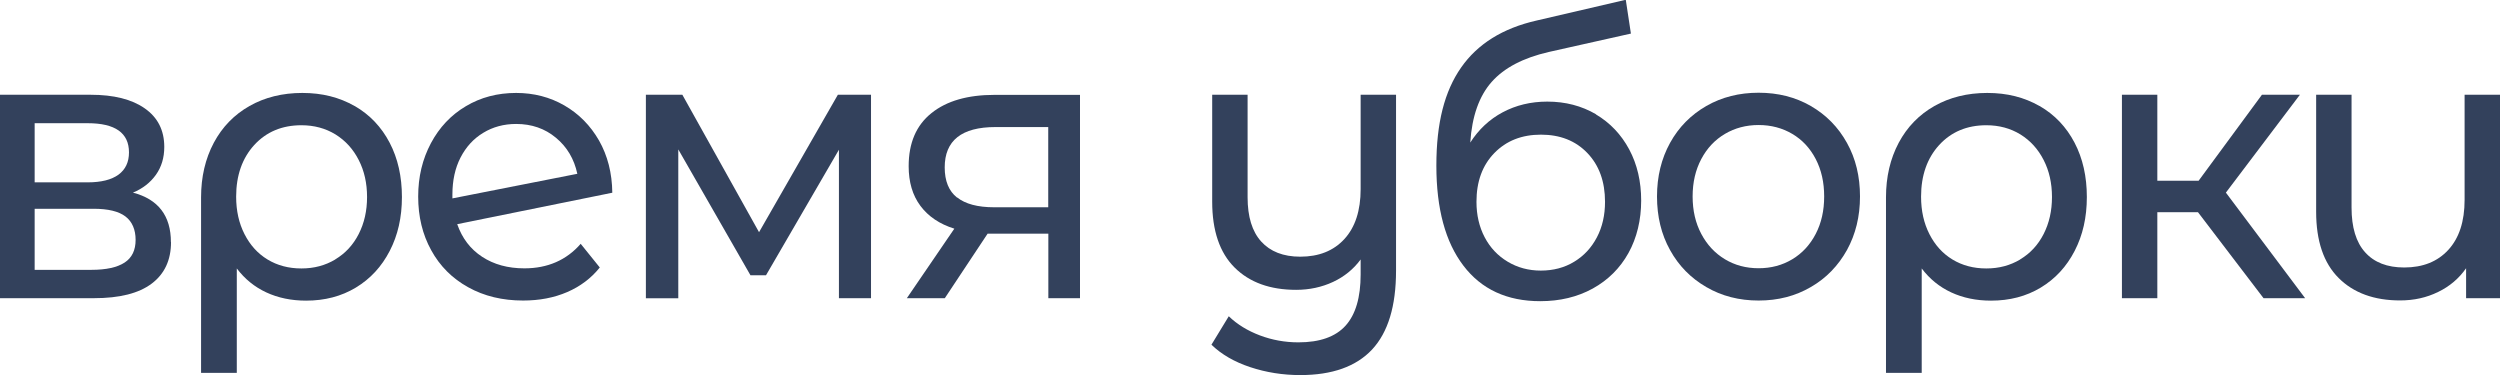
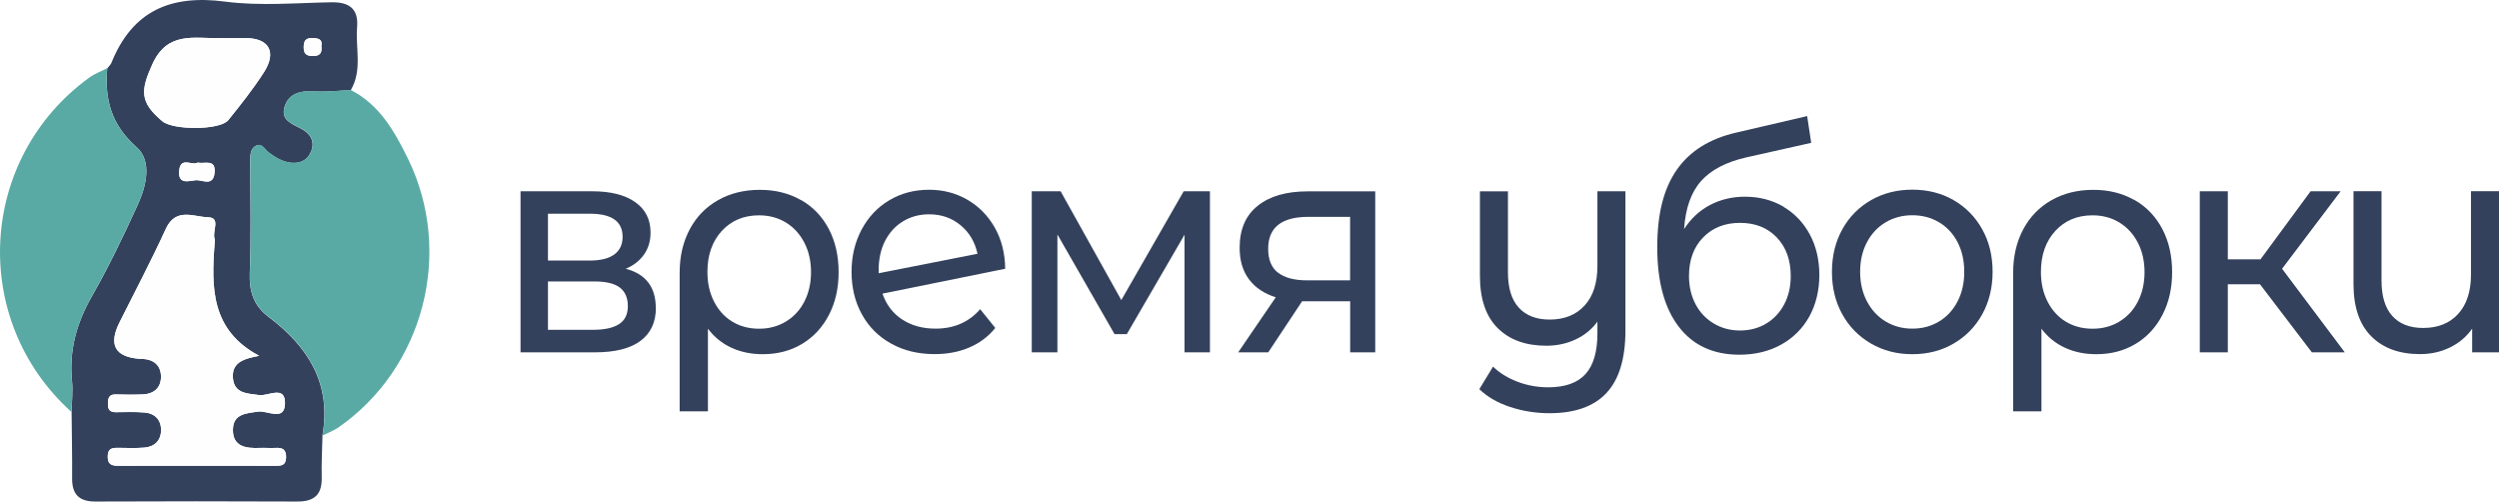
- <svg xmlns="http://www.w3.org/2000/svg" viewBox="0 0 233.75 35.06">
+ <svg xmlns="http://www.w3.org/2000/svg" viewBox="0 0 295.25 59.23">
  <defs>
-     <style>.d{fill:#33415c;}</style>
+     <style>.d{fill:#33415c;}.e{fill:#59aaa4;}.f{fill:#fefefe;}</style>
  </defs>
  <g id="a" />
  <g id="b">
    <g id="c">
      <g>
-         <path class="d" d="M15.99,22.64c0,1.67-.6,2.97-1.81,3.88-1.21,.91-3,1.36-5.39,1.36H0V8.86H8.47c2.16,0,3.85,.42,5.06,1.27,1.22,.85,1.83,2.05,1.83,3.61,0,1-.26,1.87-.78,2.6-.52,.73-1.23,1.29-2.15,1.67,2.37,.62,3.55,2.17,3.55,4.63ZM3.24,17.05h4.96c1.26,0,2.22-.24,2.88-.72,.65-.48,.98-1.17,.98-2.08,0-1.82-1.29-2.73-3.86-2.73H3.24v5.53Zm8.41,7.5c.69-.45,1.03-1.16,1.03-2.12s-.32-1.71-.95-2.19c-.63-.48-1.62-.72-2.98-.72H3.24v5.71h5.31c1.38,0,2.41-.23,3.1-.68Z" />
-         <path class="d" d="M33.16,9.91c1.41,.81,2.5,1.96,3.27,3.43,.77,1.47,1.15,3.17,1.15,5.08s-.38,3.57-1.14,5.04c-.76,1.47-1.81,2.61-3.17,3.43s-2.91,1.22-4.65,1.22c-1.38,0-2.62-.26-3.72-.77-1.1-.51-2.02-1.26-2.76-2.24v9.76h-3.34V18.45c0-1.91,.4-3.61,1.19-5.1,.79-1.48,1.91-2.63,3.34-3.44,1.43-.81,3.08-1.22,4.94-1.22s3.46,.41,4.88,1.22Zm-1.81,14.34c.94-.56,1.67-1.35,2.19-2.37,.52-1.02,.78-2.17,.78-3.46s-.26-2.45-.78-3.46c-.52-1.02-1.24-1.81-2.17-2.39-.93-.57-1.99-.86-3.19-.86-1.81,0-3.28,.62-4.41,1.85-1.12,1.23-1.69,2.84-1.69,4.83,0,1.32,.26,2.48,.78,3.5,.52,1.02,1.23,1.81,2.15,2.37,.92,.56,1.98,.84,3.17,.84s2.23-.28,3.17-.84Z" />
-         <path class="d" d="M54.29,22.79l1.79,2.22c-.8,1-1.82,1.77-3.05,2.3-1.23,.53-2.6,.79-4.12,.79-1.93,0-3.64-.41-5.13-1.24-1.49-.82-2.65-1.98-3.46-3.46-.82-1.48-1.22-3.16-1.22-5.02s.4-3.5,1.19-4.99c.79-1.48,1.88-2.64,3.27-3.46,1.39-.83,2.96-1.24,4.7-1.24,1.65,0,3.16,.39,4.51,1.17,1.35,.78,2.43,1.87,3.24,3.28,.8,1.41,1.22,3.04,1.24,4.88l-14.5,2.94c.46,1.32,1.23,2.33,2.33,3.05s2.41,1.08,3.95,1.08c2.18,0,3.94-.77,5.27-2.3Zm-9.11-10.37c-.91,.55-1.61,1.32-2.12,2.31-.51,.99-.76,2.15-.76,3.46v.36l11.68-2.3c-.3-1.39-.96-2.51-2-3.37-1.03-.86-2.27-1.29-3.72-1.29-1.15,0-2.18,.28-3.08,.83Z" />
-         <path class="d" d="M81.44,8.86V27.88h-3V14l-6.82,11.74h-1.45l-6.75-11.77v13.92h-3.03V8.86h3.41l7.17,12.85,7.37-12.85h3.1Z" />
-         <path class="d" d="M100.98,8.86V27.88h-2.96v-6.03h-5.68l-4,6.03h-3.55l4.44-6.5c-1.38-.43-2.43-1.14-3.17-2.13-.74-.99-1.1-2.23-1.1-3.71,0-2.18,.71-3.83,2.14-4.97,1.42-1.14,3.39-1.7,5.89-1.7h7.99Zm-11.49,9.6c.77,.61,1.92,.92,3.46,.92h5.06v-7.5h-4.93c-3.17,0-4.75,1.26-4.75,3.77,0,1.27,.38,2.21,1.15,2.82Z" />
-         <path class="d" d="M130.53,8.86V25.3c0,3.33-.75,5.78-2.24,7.38-1.49,1.59-3.73,2.39-6.72,2.39-1.63,0-3.19-.25-4.67-.74s-2.69-1.19-3.63-2.1l1.62-2.66c.8,.77,1.77,1.36,2.91,1.79,1.14,.43,2.34,.65,3.6,.65,2,0,3.47-.52,4.41-1.56,.94-1.04,1.41-2.64,1.41-4.79v-1.4c-.67,.91-1.53,1.61-2.58,2.1s-2.21,.74-3.45,.74c-2.43,0-4.35-.69-5.75-2.08-1.4-1.39-2.1-3.45-2.1-6.17V8.86h3.31v9.58c0,1.82,.42,3.2,1.27,4.14s2.07,1.42,3.65,1.42c1.75,0,3.12-.55,4.13-1.65,1.01-1.1,1.52-2.66,1.52-4.67V8.86h3.31Z" />
-         <path class="d" d="M149.21,10.69c1.33,.79,2.37,1.88,3.12,3.28,.75,1.4,1.12,3,1.12,4.79s-.4,3.48-1.19,4.9c-.79,1.42-1.91,2.53-3.34,3.32-1.44,.79-3.07,1.18-4.91,1.18-3.1,0-5.5-1.11-7.18-3.32-1.69-2.21-2.53-5.33-2.53-9.35s.77-6.96,2.31-9.17c1.54-2.21,3.89-3.68,7.06-4.4l8.34-1.94,.48,3.16-7.68,1.72c-2.39,.55-4.17,1.48-5.34,2.8-1.17,1.32-1.84,3.21-2,5.67,.78-1.22,1.79-2.17,3.03-2.83s2.63-1,4.17-1c1.7,0,3.21,.4,4.55,1.18Zm-2.02,13.78c.91-.55,1.61-1.31,2.12-2.28s.76-2.08,.76-3.32c0-1.89-.55-3.41-1.65-4.56-1.1-1.15-2.55-1.72-4.34-1.72s-3.24,.57-4.36,1.72c-1.12,1.15-1.67,2.67-1.67,4.56,0,1.24,.26,2.35,.77,3.32s1.23,1.73,2.15,2.28c.92,.55,1.95,.83,3.1,.83s2.21-.27,3.12-.83Z" />
-         <path class="d" d="M159.54,26.84c-1.45-.84-2.58-1.99-3.39-3.46-.82-1.47-1.22-3.14-1.22-5.01s.41-3.54,1.22-5.01c.81-1.47,1.95-2.62,3.39-3.45,1.45-.83,3.08-1.24,4.89-1.24s3.44,.41,4.88,1.24c1.43,.83,2.56,1.97,3.38,3.45,.82,1.47,1.22,3.14,1.22,5.01s-.41,3.54-1.22,5.01c-.82,1.47-1.94,2.63-3.38,3.46-1.44,.84-3.06,1.26-4.88,1.26s-3.45-.42-4.89-1.26Zm8.04-2.6c.93-.56,1.66-1.35,2.19-2.37,.53-1.02,.79-2.18,.79-3.5s-.26-2.48-.79-3.5-1.26-1.8-2.19-2.35c-.93-.55-1.98-.83-3.15-.83s-2.22,.28-3.15,.83c-.93,.55-1.67,1.33-2.21,2.35s-.81,2.18-.81,3.5,.27,2.48,.81,3.5c.54,1.02,1.28,1.81,2.21,2.37,.93,.56,1.98,.84,3.15,.84s2.22-.28,3.15-.84Z" />
-         <path class="d" d="M190.7,9.91c1.41,.81,2.5,1.96,3.27,3.43,.77,1.47,1.15,3.17,1.15,5.08s-.38,3.57-1.14,5.04c-.76,1.47-1.81,2.61-3.17,3.43s-2.91,1.22-4.65,1.22c-1.38,0-2.62-.26-3.72-.77-1.1-.51-2.02-1.26-2.76-2.24v9.76h-3.34V18.45c0-1.91,.4-3.61,1.19-5.1,.79-1.48,1.91-2.63,3.34-3.44,1.43-.81,3.08-1.22,4.94-1.22s3.46,.41,4.88,1.22Zm-1.81,14.34c.94-.56,1.67-1.35,2.19-2.37,.52-1.02,.78-2.17,.78-3.46s-.26-2.45-.78-3.46c-.52-1.02-1.24-1.81-2.17-2.39-.93-.57-1.99-.86-3.19-.86-1.81,0-3.28,.62-4.41,1.85-1.12,1.23-1.69,2.84-1.69,4.83,0,1.32,.26,2.48,.78,3.5,.52,1.02,1.23,1.81,2.15,2.37,.92,.56,1.98,.84,3.17,.84s2.23-.28,3.17-.84Z" />
-         <path class="d" d="M205.5,19.84h-3.79v8.04h-3.31V8.86h3.31v8.04h3.86l5.92-8.04h3.55l-6.92,9.15,7.41,9.87h-3.89l-6.13-8.04Z" />
-         <path class="d" d="M233.75,8.86V27.88h-3.17v-2.8c-.67,.96-1.54,1.7-2.62,2.22-1.08,.53-2.26,.79-3.55,.79-2.43,0-4.35-.7-5.75-2.1-1.4-1.4-2.1-3.46-2.1-6.19V8.86h3.31v10.55c0,1.84,.42,3.24,1.27,4.18,.85,.95,2.07,1.42,3.65,1.42,1.75,0,3.12-.55,4.13-1.65s1.52-2.66,1.52-4.67V8.86h3.31Z" />
+         <path class="d" d="M77.49,36.37c0,1.67-.6,2.97-1.81,3.88-1.21,.91-3,1.36-5.39,1.36h-8.79V22.59h8.47c2.16,0,3.85,.42,5.06,1.27,1.22,.85,1.83,2.05,1.83,3.61,0,1-.26,1.87-.78,2.6-.52,.73-1.23,1.29-2.15,1.67,2.37,.62,3.55,2.17,3.55,4.63Zm-12.75-5.6h4.96c1.26,0,2.22-.24,2.88-.72,.65-.48,.98-1.17,.98-2.08,0-1.82-1.29-2.73-3.86-2.73h-4.96v5.53Zm8.41,7.5c.69-.45,1.03-1.16,1.03-2.12s-.32-1.71-.95-2.19c-.63-.48-1.62-.72-2.98-.72h-5.51v5.71h5.31c1.38,0,2.41-.23,3.1-.68Z" />
+         <path class="d" d="M94.66,23.63c1.41,.81,2.5,1.96,3.27,3.43,.77,1.47,1.15,3.17,1.15,5.08s-.38,3.57-1.14,5.04c-.76,1.47-1.81,2.61-3.17,3.43s-2.91,1.22-4.65,1.22c-1.38,0-2.62-.26-3.72-.77-1.1-.51-2.02-1.26-2.76-2.24v9.76h-3.34v-16.4c0-1.91,.4-3.61,1.19-5.1,.79-1.48,1.91-2.63,3.34-3.44,1.43-.81,3.08-1.22,4.94-1.22s3.46,.41,4.88,1.22Zm-1.81,14.34c.94-.56,1.67-1.35,2.19-2.37,.52-1.02,.78-2.17,.78-3.46s-.26-2.45-.78-3.46c-.52-1.02-1.24-1.81-2.17-2.39-.93-.57-1.99-.86-3.19-.86-1.81,0-3.28,.62-4.41,1.85-1.12,1.23-1.69,2.84-1.69,4.83,0,1.32,.26,2.48,.78,3.5,.52,1.02,1.23,1.81,2.15,2.37,.92,.56,1.98,.84,3.17,.84s2.23-.28,3.17-.84Z" />
+         <path class="d" d="M115.8,36.51l1.79,2.22c-.8,1-1.82,1.77-3.05,2.3-1.23,.53-2.6,.79-4.12,.79-1.93,0-3.64-.41-5.13-1.24-1.49-.82-2.65-1.98-3.46-3.46-.82-1.48-1.22-3.16-1.22-5.02s.4-3.5,1.19-4.99c.79-1.48,1.88-2.64,3.27-3.46,1.39-.83,2.96-1.24,4.7-1.24,1.65,0,3.16,.39,4.51,1.17,1.35,.78,2.43,1.87,3.24,3.28,.8,1.41,1.22,3.04,1.24,4.88l-14.5,2.94c.46,1.32,1.23,2.33,2.33,3.05s2.41,1.08,3.95,1.08c2.18,0,3.94-.77,5.27-2.3Zm-9.11-10.37c-.91,.55-1.61,1.32-2.12,2.31-.51,.99-.76,2.15-.76,3.46v.36l11.68-2.3c-.3-1.39-.96-2.51-2-3.37-1.03-.86-2.27-1.29-3.72-1.29-1.15,0-2.18,.28-3.08,.83Z" />
+         <path class="d" d="M142.95,22.59v19.02h-3v-13.89l-6.82,11.74h-1.45l-6.75-11.77v13.92h-3.03V22.59h3.41l7.17,12.85,7.37-12.85h3.1Z" />
+         <path class="d" d="M162.48,22.59v19.02h-2.96v-6.03h-5.68l-4,6.03h-3.55l4.44-6.5c-1.38-.43-2.43-1.14-3.17-2.13-.74-.99-1.1-2.23-1.1-3.71,0-2.18,.71-3.83,2.14-4.97,1.42-1.14,3.39-1.7,5.89-1.7h7.99Zm-11.49,9.6c.77,.61,1.92,.92,3.46,.92h5.06v-7.5h-4.93c-3.17,0-4.75,1.26-4.75,3.77,0,1.27,.38,2.21,1.15,2.82Z" />
+         <path class="d" d="M192.04,22.59v16.44c0,3.33-.75,5.78-2.24,7.38-1.49,1.59-3.73,2.39-6.72,2.39-1.63,0-3.19-.25-4.67-.74s-2.69-1.19-3.63-2.1l1.62-2.66c.8,.77,1.77,1.36,2.91,1.79,1.14,.43,2.34,.65,3.6,.65,2,0,3.47-.52,4.41-1.56,.94-1.04,1.41-2.64,1.41-4.79v-1.4c-.67,.91-1.53,1.61-2.58,2.1s-2.21,.74-3.45,.74c-2.43,0-4.35-.69-5.75-2.08-1.4-1.39-2.1-3.45-2.1-6.17v-9.98h3.31v9.58c0,1.82,.42,3.2,1.27,4.14s2.07,1.42,3.65,1.42c1.75,0,3.12-.55,4.13-1.65,1.01-1.1,1.52-2.66,1.52-4.67v-8.83h3.31Z" />
+         <path class="d" d="M210.71,24.42c1.33,.79,2.37,1.88,3.12,3.28,.75,1.4,1.12,3,1.12,4.79s-.4,3.48-1.19,4.9c-.79,1.42-1.91,2.53-3.34,3.32-1.44,.79-3.07,1.18-4.91,1.18-3.1,0-5.5-1.11-7.18-3.32-1.69-2.21-2.53-5.33-2.53-9.35s.77-6.96,2.31-9.17c1.54-2.21,3.89-3.68,7.06-4.4l8.34-1.94,.48,3.16-7.68,1.72c-2.39,.55-4.17,1.48-5.34,2.8-1.17,1.32-1.84,3.21-2,5.67,.78-1.22,1.79-2.17,3.03-2.83s2.63-1,4.17-1c1.7,0,3.21,.4,4.55,1.18Zm-2.02,13.78c.91-.55,1.61-1.31,2.12-2.28s.76-2.08,.76-3.32c0-1.89-.55-3.41-1.65-4.56-1.1-1.15-2.55-1.72-4.34-1.72s-3.24,.57-4.36,1.72c-1.12,1.15-1.67,2.67-1.67,4.56,0,1.24,.26,2.35,.77,3.32s1.23,1.73,2.15,2.28c.92,.55,1.95,.83,3.1,.83s2.21-.27,3.12-.83Z" />
+         <path class="d" d="M221.05,40.57c-1.45-.84-2.58-1.99-3.39-3.46-.82-1.47-1.22-3.14-1.22-5.01s.41-3.54,1.22-5.01c.81-1.47,1.95-2.62,3.39-3.45,1.45-.83,3.08-1.24,4.89-1.24s3.44,.41,4.88,1.24c1.43,.83,2.56,1.97,3.38,3.45,.82,1.47,1.22,3.14,1.22,5.01s-.41,3.54-1.22,5.01c-.82,1.47-1.94,2.63-3.38,3.46-1.44,.84-3.06,1.26-4.88,1.26s-3.45-.42-4.89-1.26Zm8.04-2.6c.93-.56,1.66-1.35,2.19-2.37,.53-1.02,.79-2.18,.79-3.5s-.26-2.48-.79-3.5-1.26-1.8-2.19-2.35c-.93-.55-1.98-.83-3.15-.83s-2.22,.28-3.15,.83c-.93,.55-1.67,1.33-2.21,2.35s-.81,2.18-.81,3.5,.27,2.48,.81,3.5c.54,1.02,1.28,1.81,2.21,2.37,.93,.56,1.98,.84,3.15,.84s2.22-.28,3.15-.84Z" />
+         <path class="d" d="M252.21,23.63c1.41,.81,2.5,1.96,3.27,3.43,.77,1.47,1.15,3.17,1.15,5.08s-.38,3.57-1.14,5.04c-.76,1.47-1.81,2.61-3.17,3.43s-2.91,1.22-4.65,1.22c-1.38,0-2.62-.26-3.72-.77-1.1-.51-2.02-1.26-2.76-2.24v9.76h-3.34v-16.4c0-1.91,.4-3.61,1.19-5.1,.79-1.48,1.91-2.63,3.34-3.44,1.43-.81,3.08-1.22,4.94-1.22s3.46,.41,4.88,1.22Zm-1.81,14.34c.94-.56,1.67-1.35,2.19-2.37,.52-1.02,.78-2.17,.78-3.46s-.26-2.45-.78-3.46c-.52-1.02-1.24-1.81-2.17-2.39-.93-.57-1.99-.86-3.19-.86-1.81,0-3.28,.62-4.41,1.85-1.12,1.23-1.69,2.84-1.69,4.83,0,1.32,.26,2.48,.78,3.5,.52,1.02,1.23,1.81,2.15,2.37,.92,.56,1.98,.84,3.17,.84s2.23-.28,3.17-.84Z" />
+         <path class="d" d="M267,33.57h-3.79v8.04h-3.31V22.59h3.31v8.04h3.86l5.92-8.04h3.55l-6.92,9.15,7.41,9.87h-3.89l-6.13-8.04Z" />
+         <path class="d" d="M295.25,22.59v19.02h-3.17v-2.8c-.67,.96-1.54,1.7-2.62,2.22-1.08,.53-2.26,.79-3.55,.79-2.43,0-4.35-.7-5.75-2.1-1.4-1.4-2.1-3.46-2.1-6.19v-10.95h3.31v10.55c0,1.84,.42,3.24,1.27,4.18,.85,.95,2.07,1.42,3.65,1.42,1.75,0,3.12-.55,4.13-1.65s1.52-2.66,1.52-4.67v-9.83h3.31Z" />
      </g>
+       <path class="d" d="M38.1,51.44c-.04,1.66-.13,3.32-.09,4.98,.04,2.01-.9,2.82-2.88,2.81-7.96-.04-15.93-.03-23.89,0-1.86,0-2.73-.83-2.72-2.7,.02-2.62-.04-5.25-.06-7.87,.02-1.22,.17-2.46,.05-3.67-.36-3.62,.55-6.85,2.35-10,1.99-3.49,3.74-7.13,5.41-10.79,1.03-2.26,1.73-5.19-.16-6.85-3-2.65-3.75-5.65-3.44-9.28,.16-.21,.38-.39,.48-.62C15.62,1.3,20.13-.66,26.59,.19c4.13,.54,8.39,.15,12.59,.08,2.08-.03,3.19,.77,3.01,2.93-.21,2.48,.65,5.08-.75,7.45-1.4,.06-2.8,.23-4.19,.15-1.63-.1-3.11,.13-3.63,1.82-.52,1.69,1.08,2.05,2.15,2.69,.93,.55,1.4,1.38,1.04,2.43-.39,1.12-1.27,1.62-2.48,1.48-.99-.12-1.8-.63-2.58-1.21-.46-.34-.81-1.14-1.5-.8-.69,.34-.69,1.13-.69,1.86,.01,4.38,.12,8.76-.05,13.13-.08,2.2,.43,3.88,2.21,5.22,4.67,3.51,7.47,7.9,6.37,14.04Zm-7.48-9.42c-5.72-3.03-5.66-8.09-5.26-13.29,.01-.17,.05-.37,0-.52-.34-.86,.79-2.52-.78-2.55-1.67-.04-3.82-1.2-4.99,1.37-1.71,3.73-3.63,7.36-5.47,11.04q-2,3.99,2.41,4.31c.09,0,.18,0,.26,0,1.34,.05,2.21,.74,2.23,2.07,.02,1.34-.83,2.07-2.16,2.13-1.05,.05-2.1,.04-3.15,0-.88-.03-.97,.48-.96,1.17,0,.66,.28,.94,.93,.93,1.14,0,2.28-.06,3.41,.04,1.21,.1,1.94,.86,1.94,2.07,0,1.21-.74,1.96-1.95,2.07-1.04,.09-2.1,.04-3.15,.03-.67,0-1.17,.05-1.2,.95-.03,.96,.39,1.17,1.24,1.17,6.22-.02,12.43-.01,18.65,0,.67,0,1.15-.08,1.18-.96,.04-.99-.43-1.2-1.27-1.15-.61,.04-1.23-.02-1.84,0-1.62,.07-3.2-.14-3.17-2.17,.03-1.84,1.52-1.92,3.02-2.12,1.06-.14,3.07,1.18,3.13-.93,.07-2.24-1.99-.88-3.03-1.02-1.47-.2-2.98-.19-3.12-2.02-.15-1.85,1.27-2.27,3.1-2.62ZM25.9,4.5c-3,.06-6.14-.84-7.92,3.11-1.37,3.06-1.52,4.44,1.19,6.71,1.3,1.08,6.83,1.07,7.79-.13,1.48-1.83,2.95-3.68,4.21-5.65,1.54-2.39,.6-4.03-2.15-4.04-1.05,0-2.09,0-3.14,0Zm-2.56,14.7c-.65,.4-2-.75-2.17,.93-.17,1.71,1.15,1.23,1.94,1.15,.77-.08,2.07,.8,2.24-.86,.18-1.71-1.14-1.05-2.01-1.22Zm14.63-13.78c.16-.79-.35-.91-1.06-.93-.81-.02-1.02,.34-1.03,1.09,0,.81,.35,1.03,1.1,1.03,.81,0,1.1-.34,.99-1.19Z" />
+       <path class="e" d="M38.1,51.44c1.1-6.14-1.69-10.53-6.37-14.04-1.78-1.34-2.29-3.02-2.21-5.22,.17-4.37,.06-8.75,.05-13.13,0-.72,0-1.51,.69-1.86,.69-.34,1.04,.46,1.5,.8,.78,.58,1.59,1.09,2.58,1.21,1.2,.14,2.09-.36,2.48-1.48,.36-1.05-.11-1.88-1.04-2.43-1.07-.63-2.67-.99-2.15-2.69,.52-1.69,2-1.92,3.63-1.82,1.39,.09,2.79-.09,4.19-.15,3.39,1.74,5.17,4.89,6.74,8.09,5.45,11.11,1.87,24.77-8.22,31.77-.57,.39-1.24,.63-1.86,.94Z" />
+       <path class="e" d="M12.66,8.07c-.31,3.63,.44,6.64,3.44,9.28,1.89,1.67,1.19,4.6,.16,6.85-1.68,3.66-3.43,7.29-5.41,10.79-1.79,3.15-2.71,6.38-2.35,10,.12,1.21-.02,2.45-.05,3.67C-3.63,37.79-2.61,18.68,10.58,9.14c.63-.45,1.38-.72,2.08-1.08Z" />
+       <path class="f" d="M30.62,42.02c-1.82,.35-3.25,.78-3.1,2.62,.15,1.83,1.65,1.82,3.12,2.02,1.04,.14,3.1-1.22,3.03,1.02-.06,2.11-2.06,.79-3.13,.93-1.5,.2-2.99,.28-3.02,2.12-.03,2.03,1.55,2.24,3.17,2.17,.61-.03,1.23,.03,1.84,0,.83-.05,1.3,.16,1.27,1.15-.03,.88-.51,.96-1.18,.96-6.22,0-12.43-.01-18.65,0-.86,0-1.28-.21-1.24-1.17,.03-.89,.53-.95,1.2-.95,1.05,.01,2.11,.06,3.15-.03,1.21-.11,1.94-.86,1.95-2.07,0-1.21-.73-1.97-1.94-2.07-1.13-.1-2.27-.05-3.41-.04-.65,0-.93-.27-.93-.93,0-.69,.08-1.2,.96-1.17,1.05,.03,2.1,.04,3.15,0,1.34-.06,2.18-.79,2.16-2.13-.02-1.33-.89-2.02-2.23-2.07-.09,0-.18,0-.26,0q-4.41-.32-2.41-4.31c1.84-3.67,3.76-7.3,5.47-11.04,1.18-2.58,3.32-1.41,4.99-1.37,1.57,.03,.45,1.69,.78,2.55,.06,.15,.02,.35,0,.52-.4,5.2-.46,10.26,5.26,13.29Z" />
+       <path class="f" d="M25.9,4.5c1.05,0,2.09,0,3.14,0,2.75,0,3.69,1.64,2.15,4.04-1.27,1.97-2.74,3.82-4.21,5.65-.96,1.19-6.5,1.21-7.79,.13-2.71-2.27-2.57-3.65-1.19-6.71,1.77-3.94,4.91-3.05,7.92-3.11Z" />
+       <path class="f" d="M23.34,19.21c.87,.18,2.19-.48,2.01,1.22-.18,1.66-1.47,.78-2.24,.86-.79,.08-2.11,.56-1.94-1.15,.17-1.69,1.52-.53,2.17-.93Z" />
+       <path class="f" d="M37.97,5.43c.11,.84-.18,1.19-.99,1.19-.75,0-1.1-.22-1.1-1.03,0-.75,.21-1.12,1.03-1.09,.71,.02,1.22,.15,1.06,.93Z" />
    </g>
  </g>
</svg>
